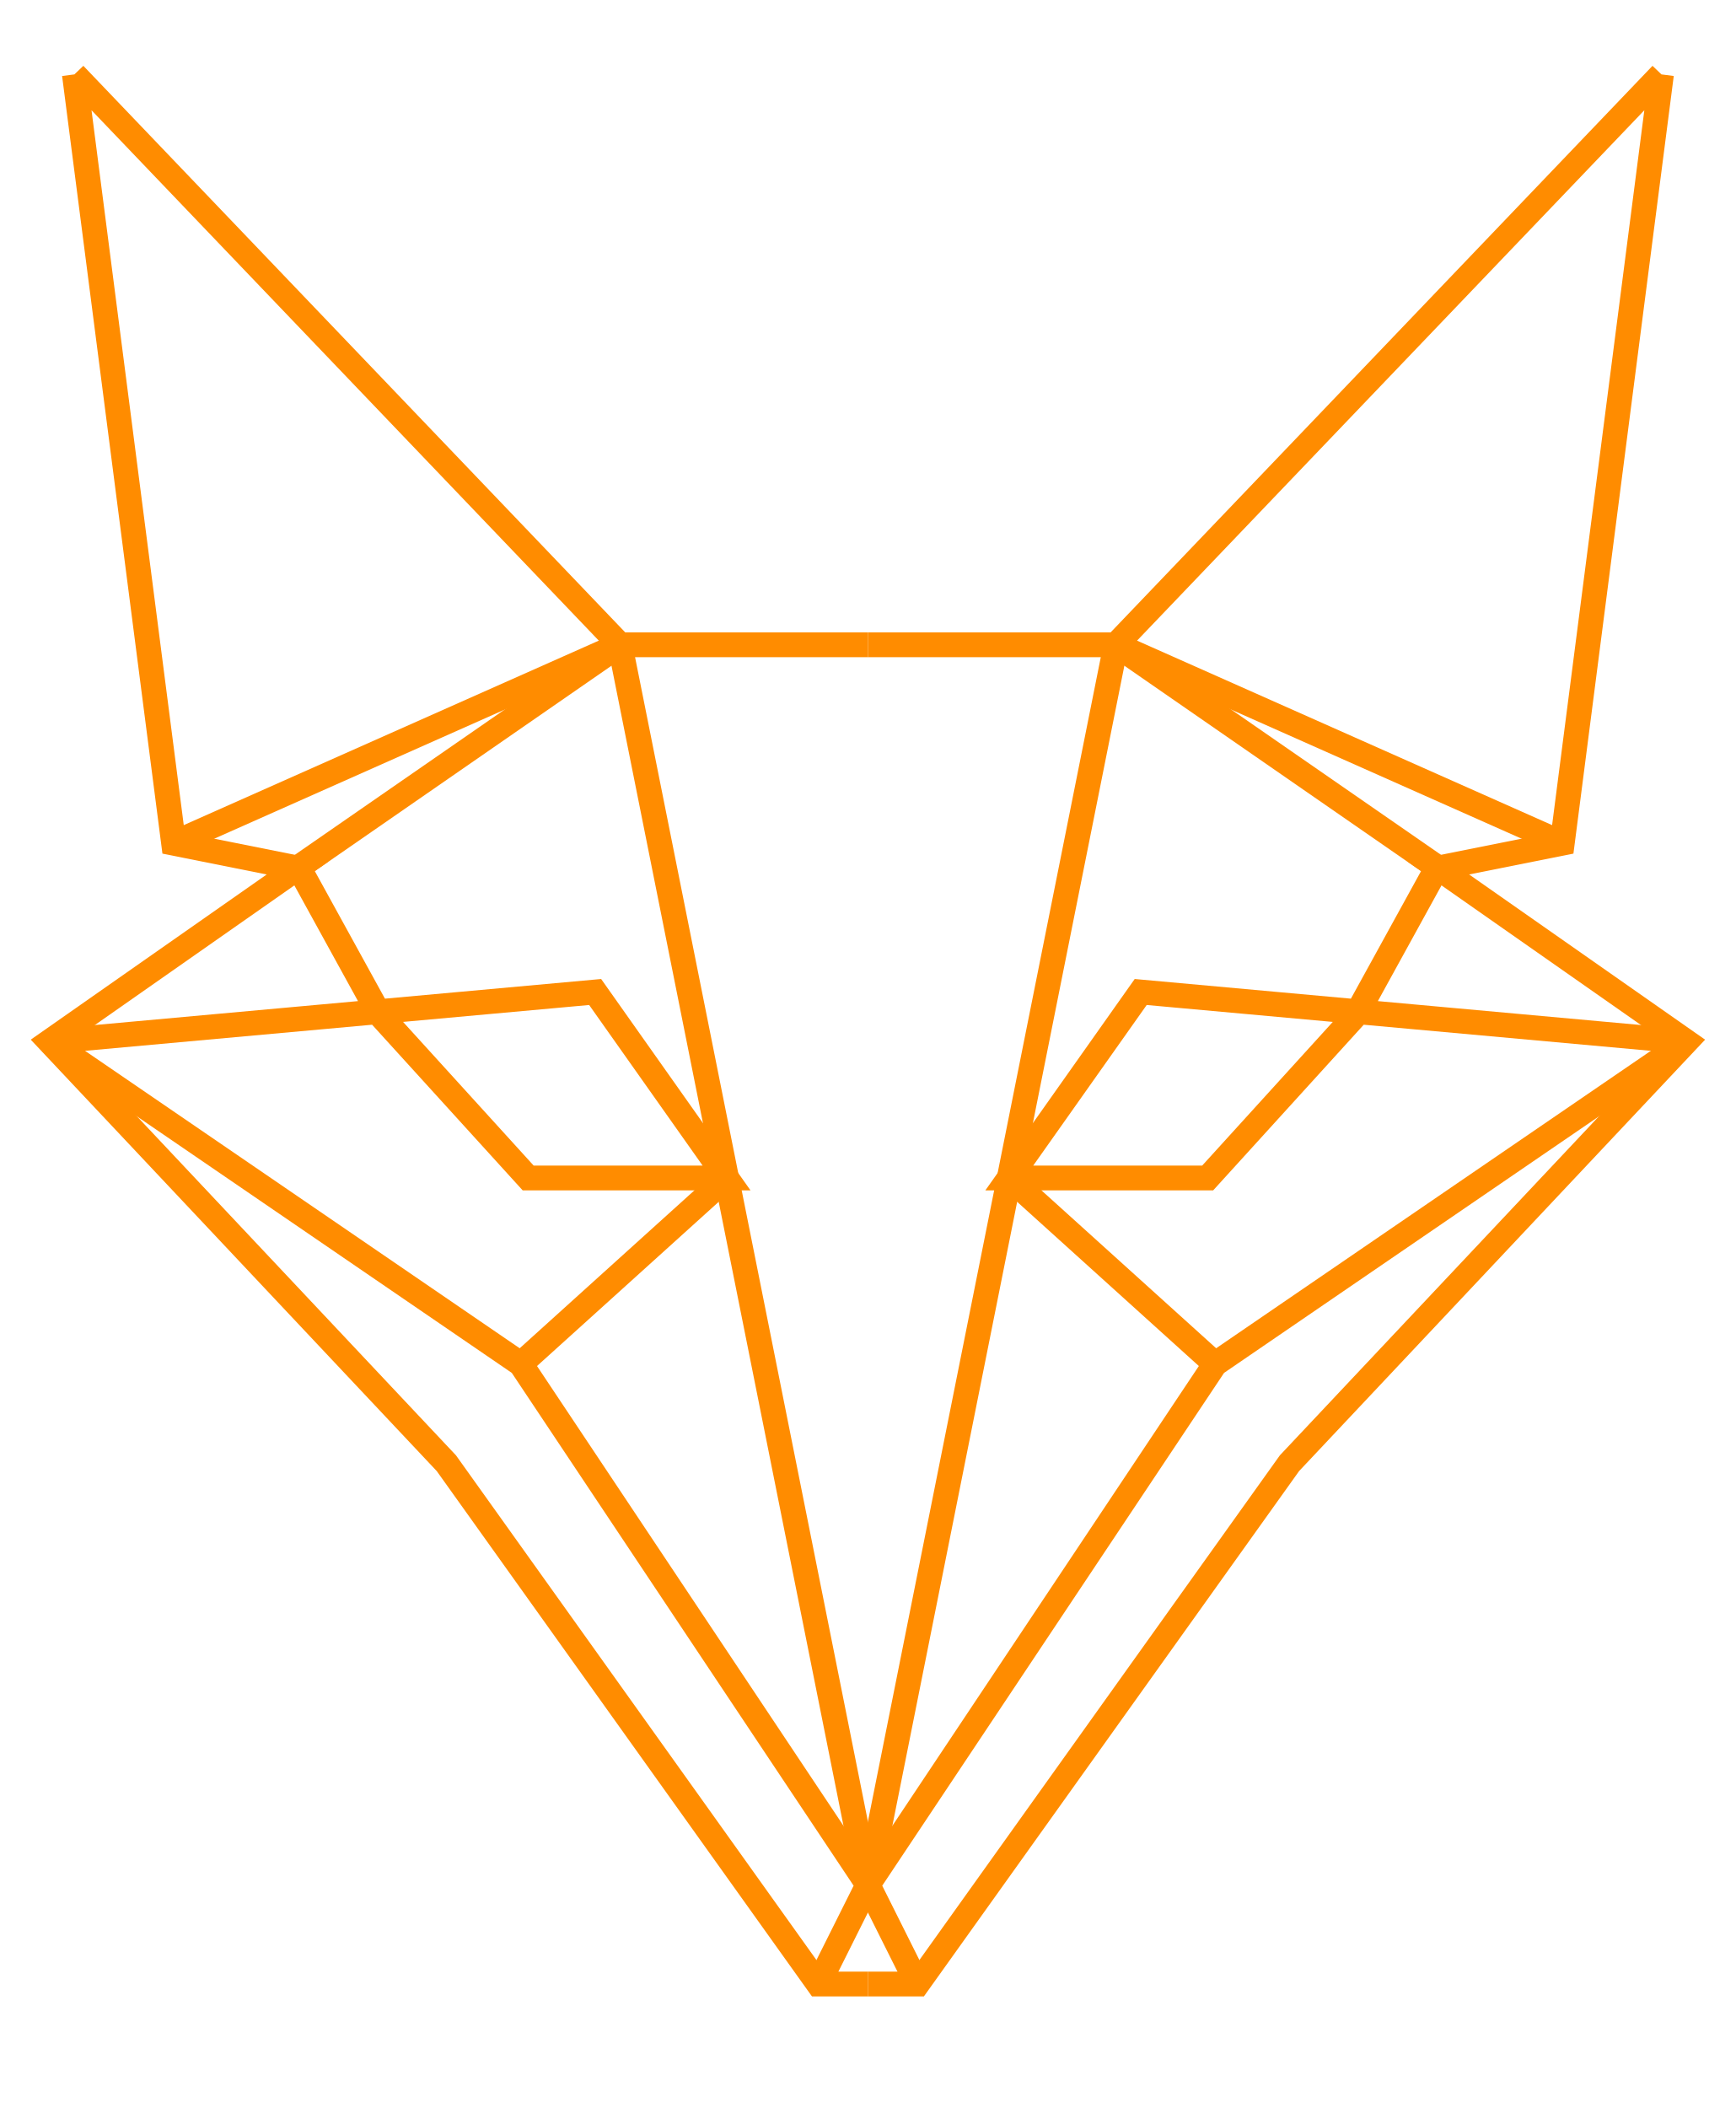
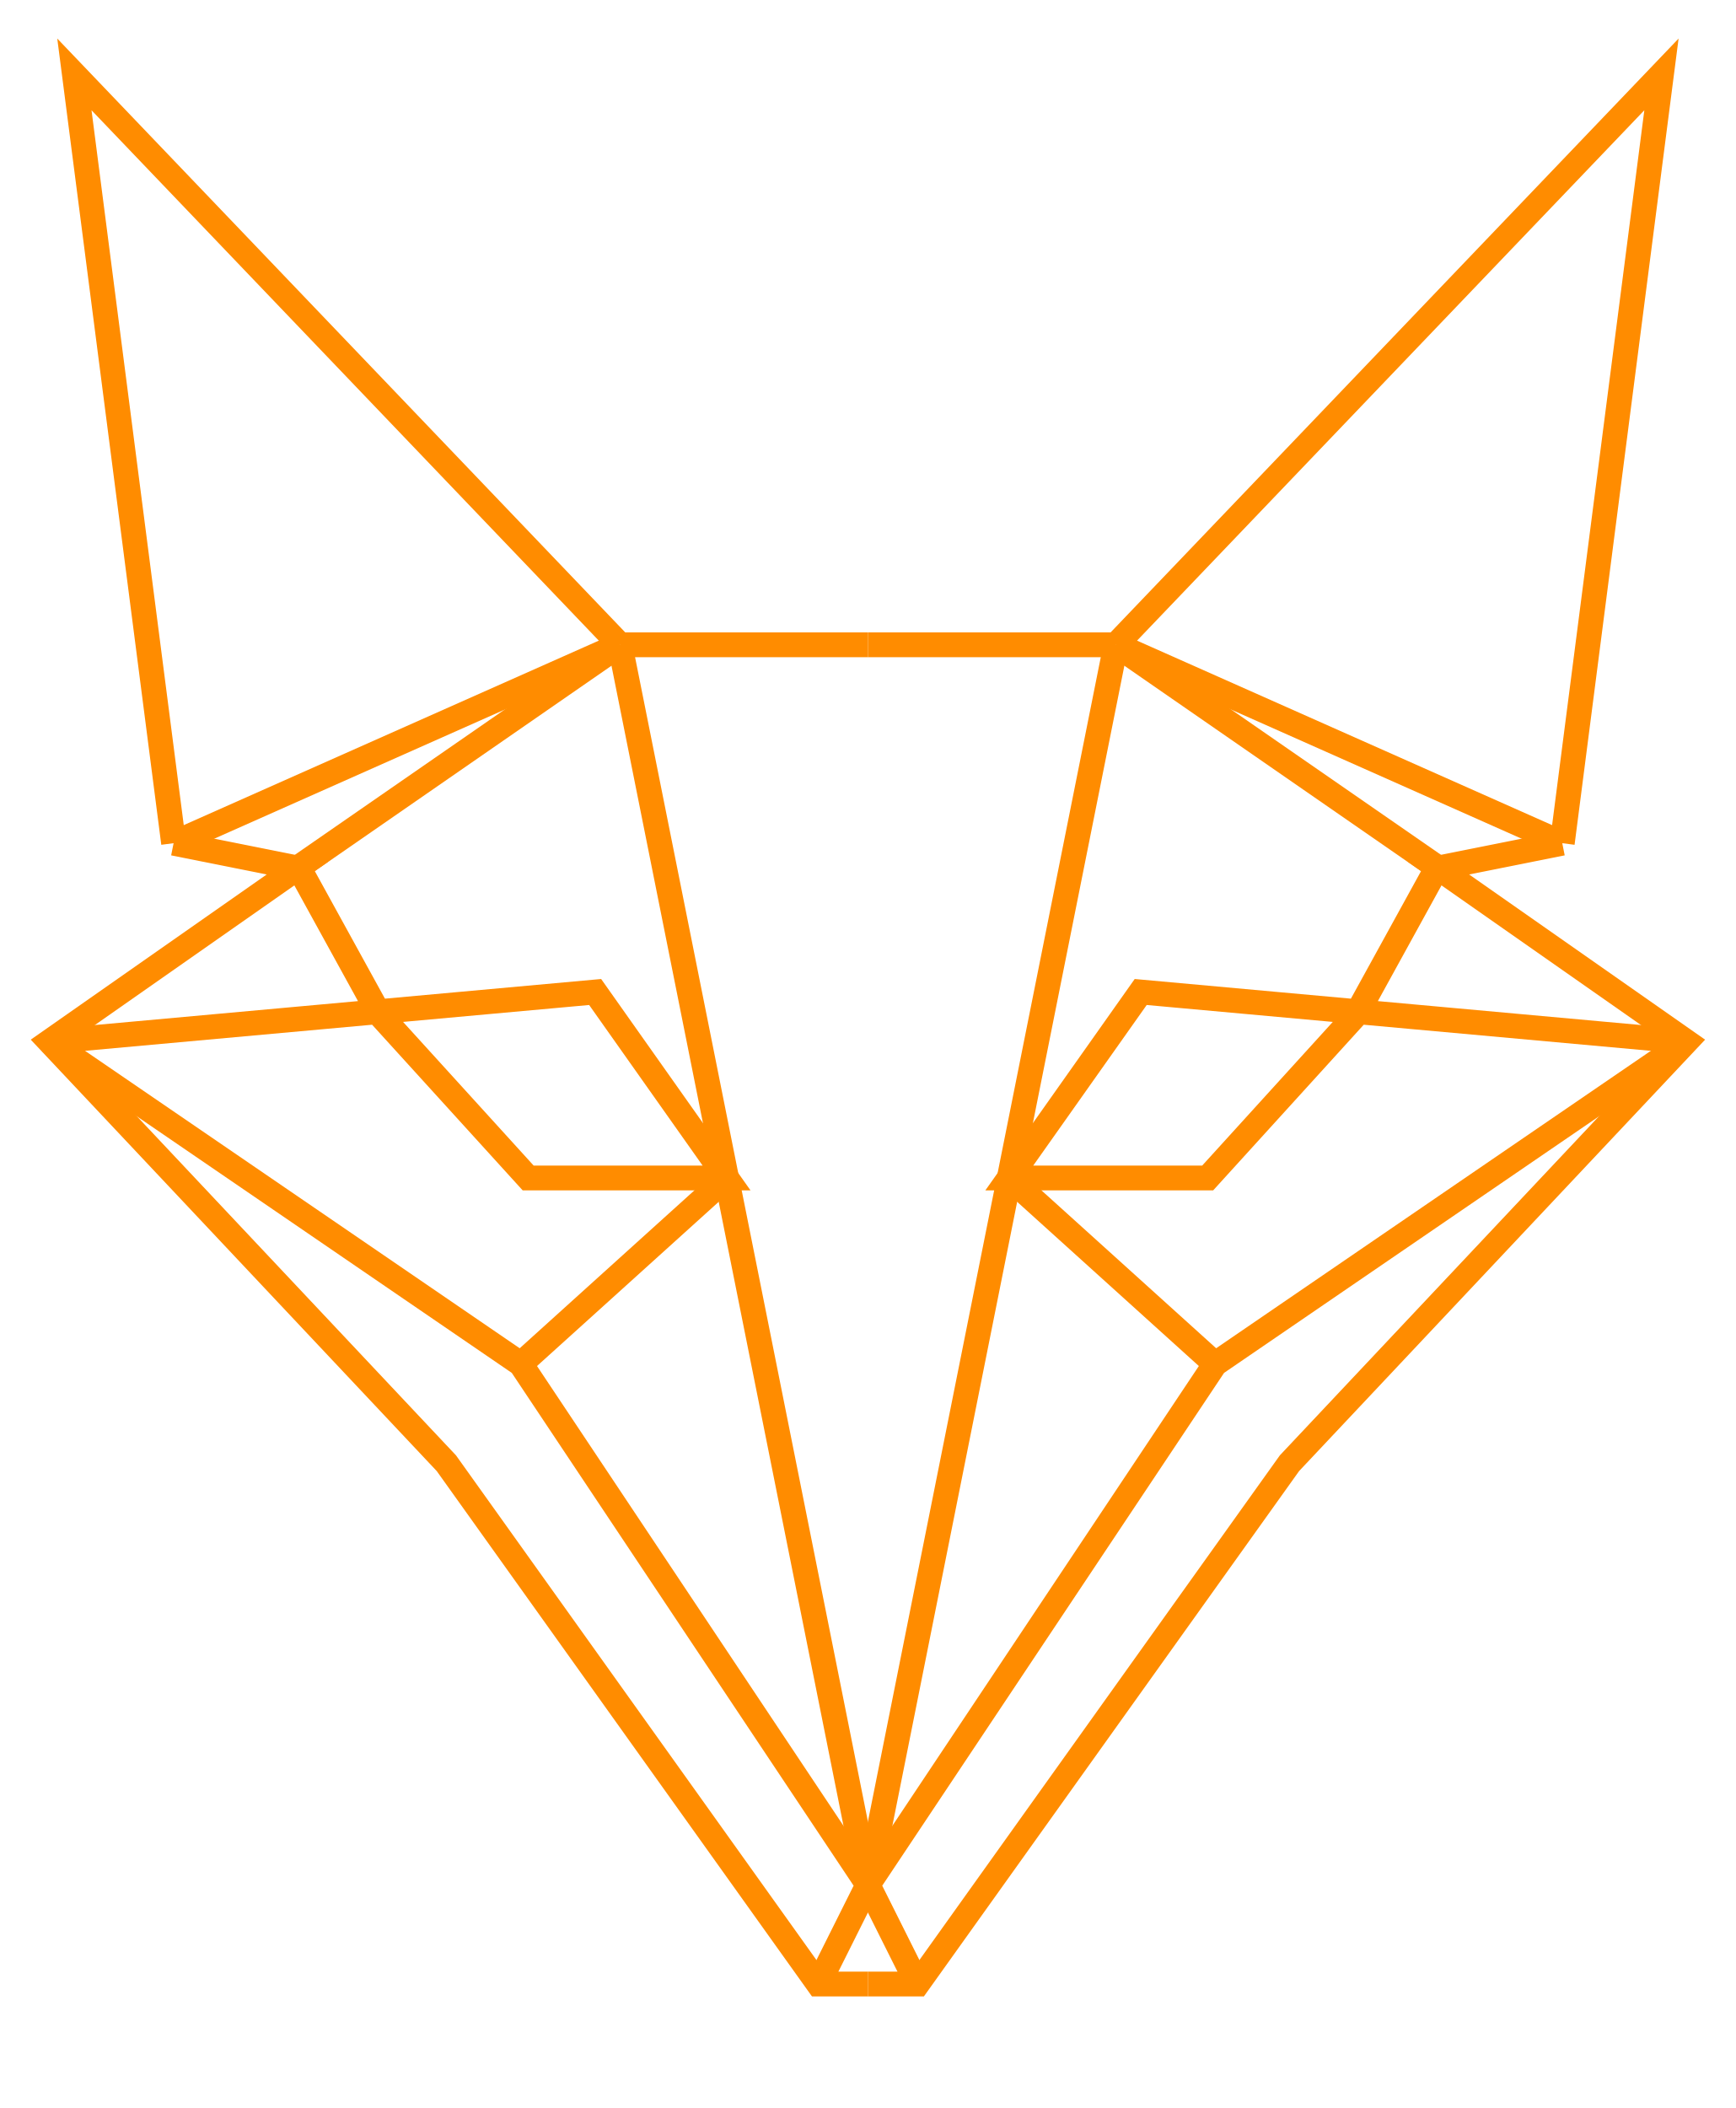
<svg xmlns="http://www.w3.org/2000/svg" xmlns:xlink="http://www.w3.org/1999/xlink" viewBox="15 10 70 85" version="1.1">
  <defs>
    <style>
path {
  fill:none;
  stroke:darkorange;
}
  </style>
-     <g id="fox-side">
-       <path d="m 18,13 22,23 10,0 M 50,90 48,90 33,69 17,52 27,45 22,44 18,13" />
+     <g id="face">
+       <path d="m 40,36 10,0" />
+       <path d="M 50,90 48,90 33,69 17,52 27,45 22,44" />
      <path d="m 22,44 18,-8 m 0,0 10,50" />
      <path d="m 17,52 22,-2 5.3,7.5 -8,0 -6,-6.6 -3.3,-6" />
      <path d="m 17,52 19,13 14,21 -2,4" />
      <path d="m 36,65 8.3,-7.5" />
      <path d="M 27,45 40,36" />
    </g>
+     <path d="m 22,44 -4,-31 22,23" id="ear" />
+     <g id="fox">
+       <use xlink:href="#face" class="left face" />
+       <use xlink:href="#ear" class="left ear" />
+       <use xlink:href="#face" class="right face" x="-100" y="0" transform="scale(-1,1)" />
+       <use xlink:href="#ear" class="right ear" x="-100" y="0" transform="scale(-1,1)" />
+     </g>
  </defs>
-   <use xlink:href="#fox-side" x="0" y="0" />
-   <use xlink:href="#fox-side" x="-100" y="0" transform="scale(-1,1)" />
+   <use xlink:href="#fox" x="0" y="0" />
</svg>
